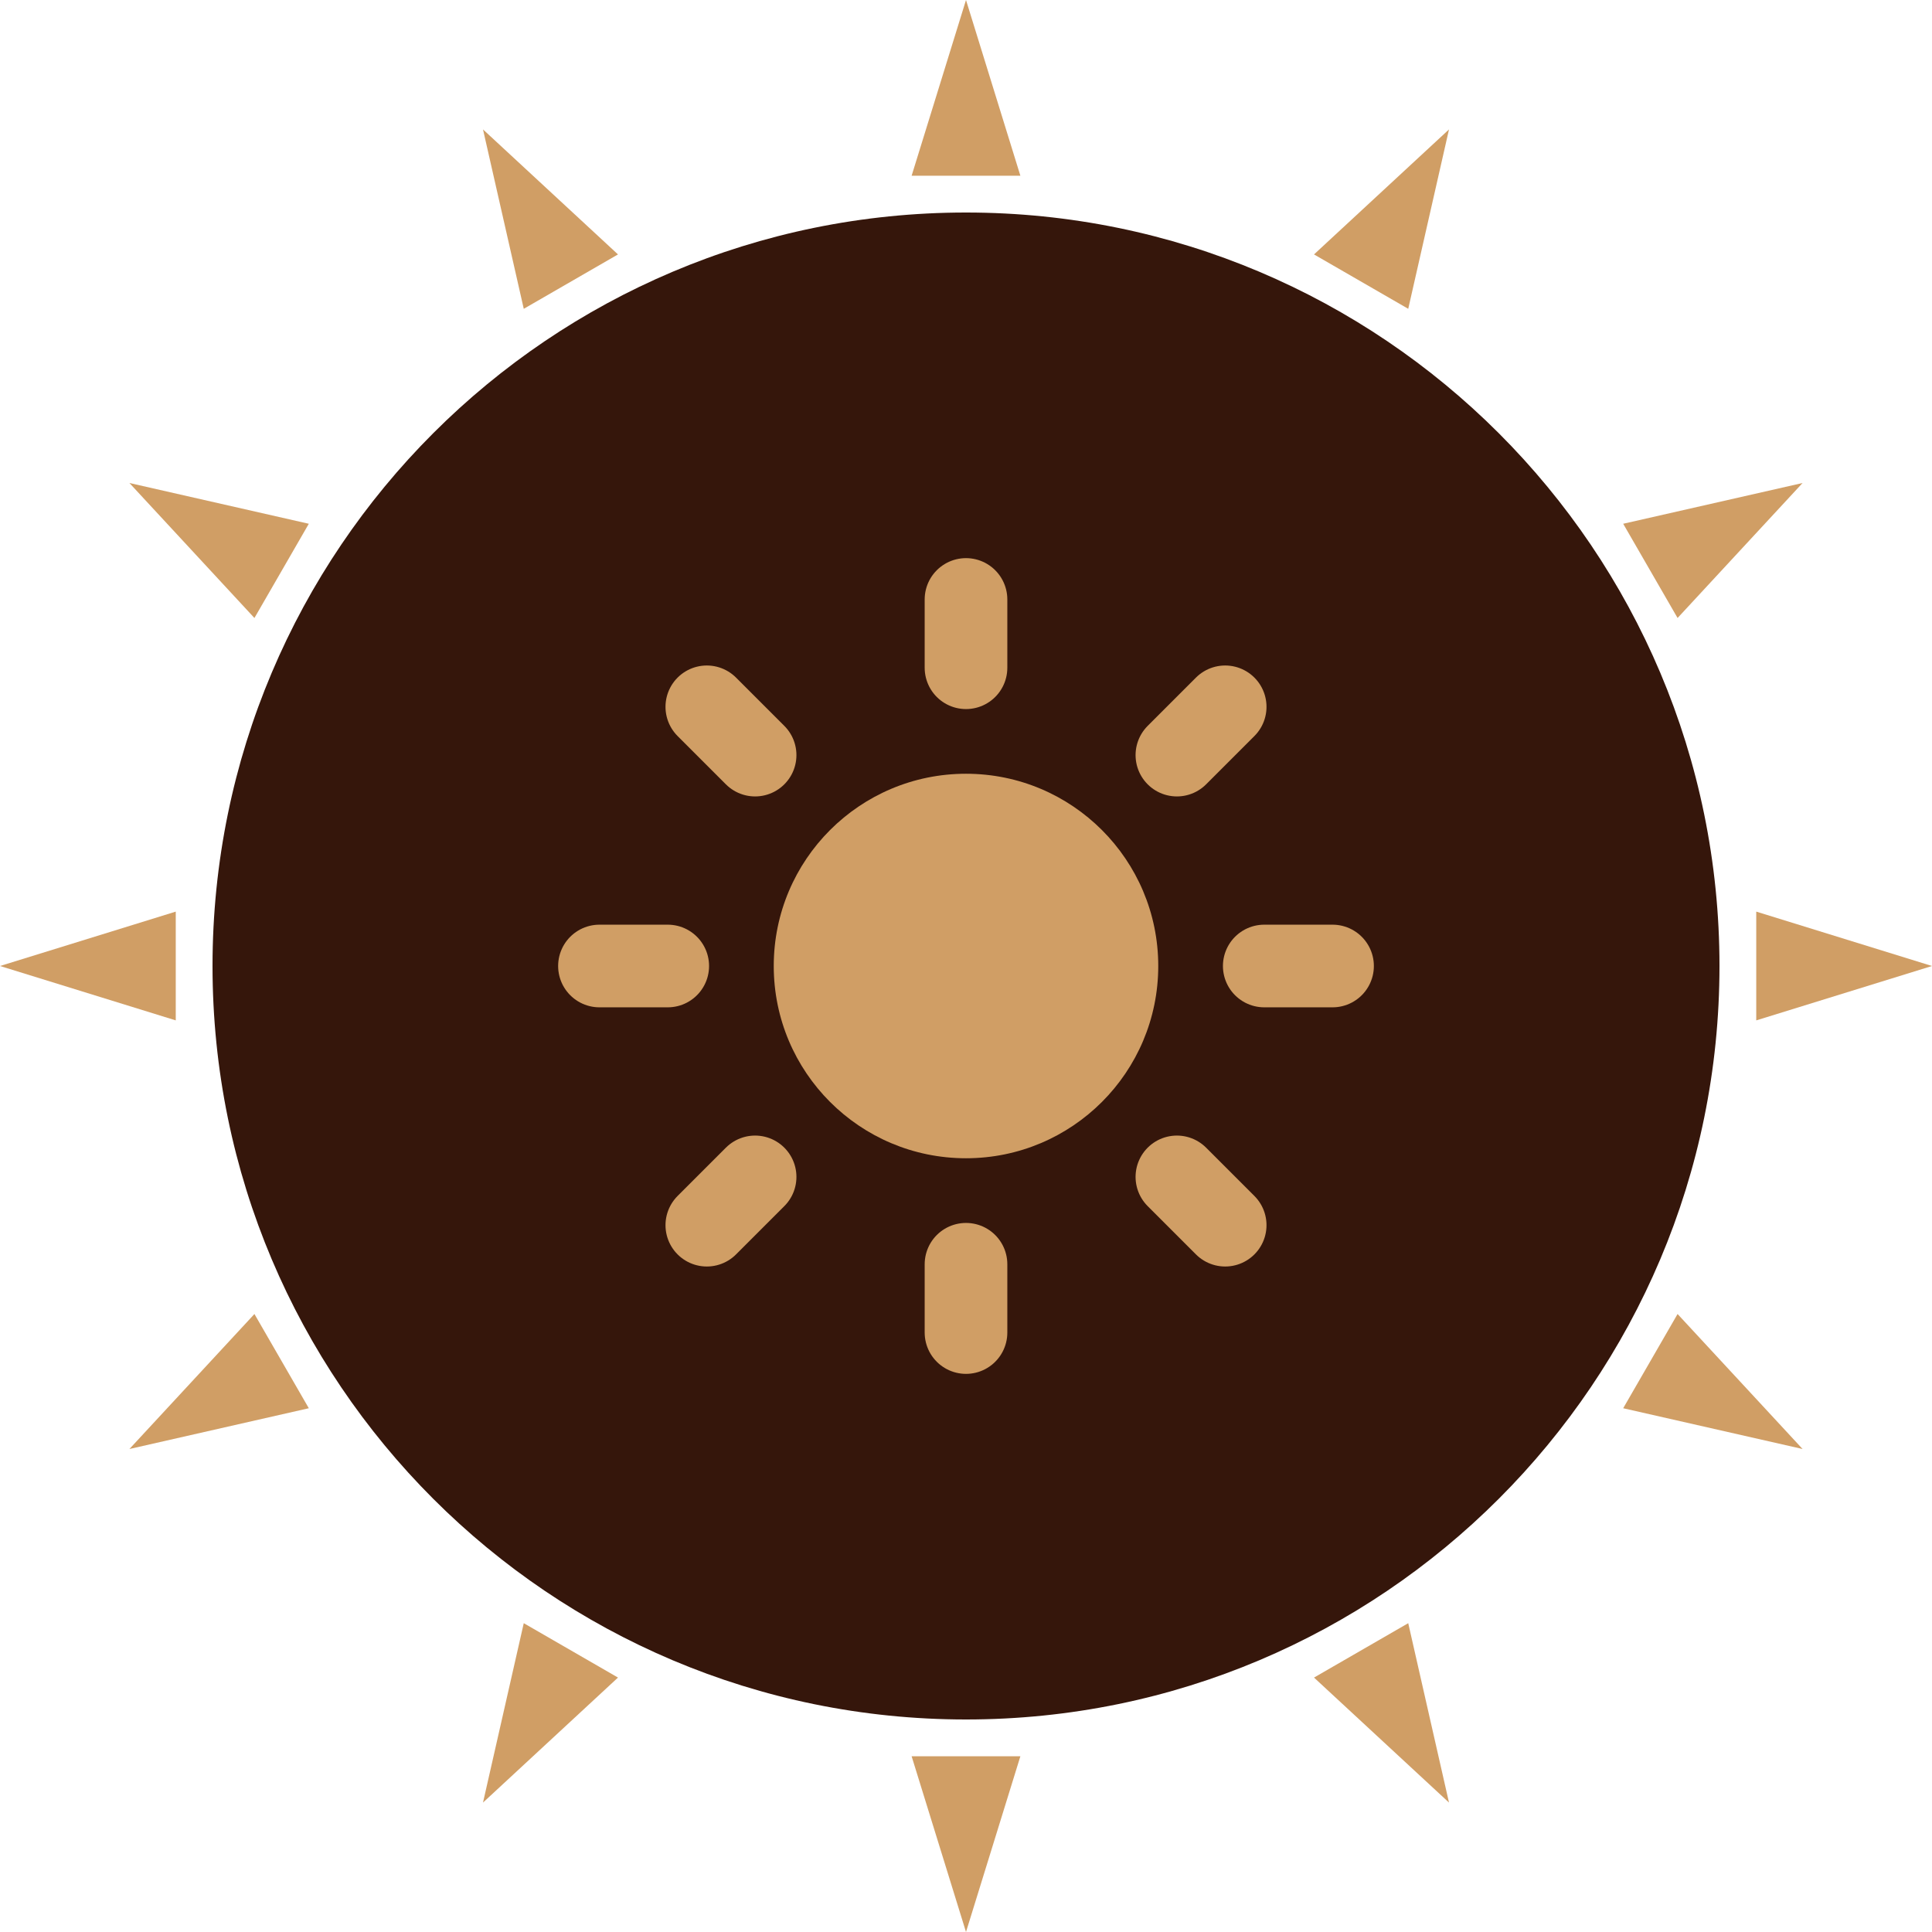
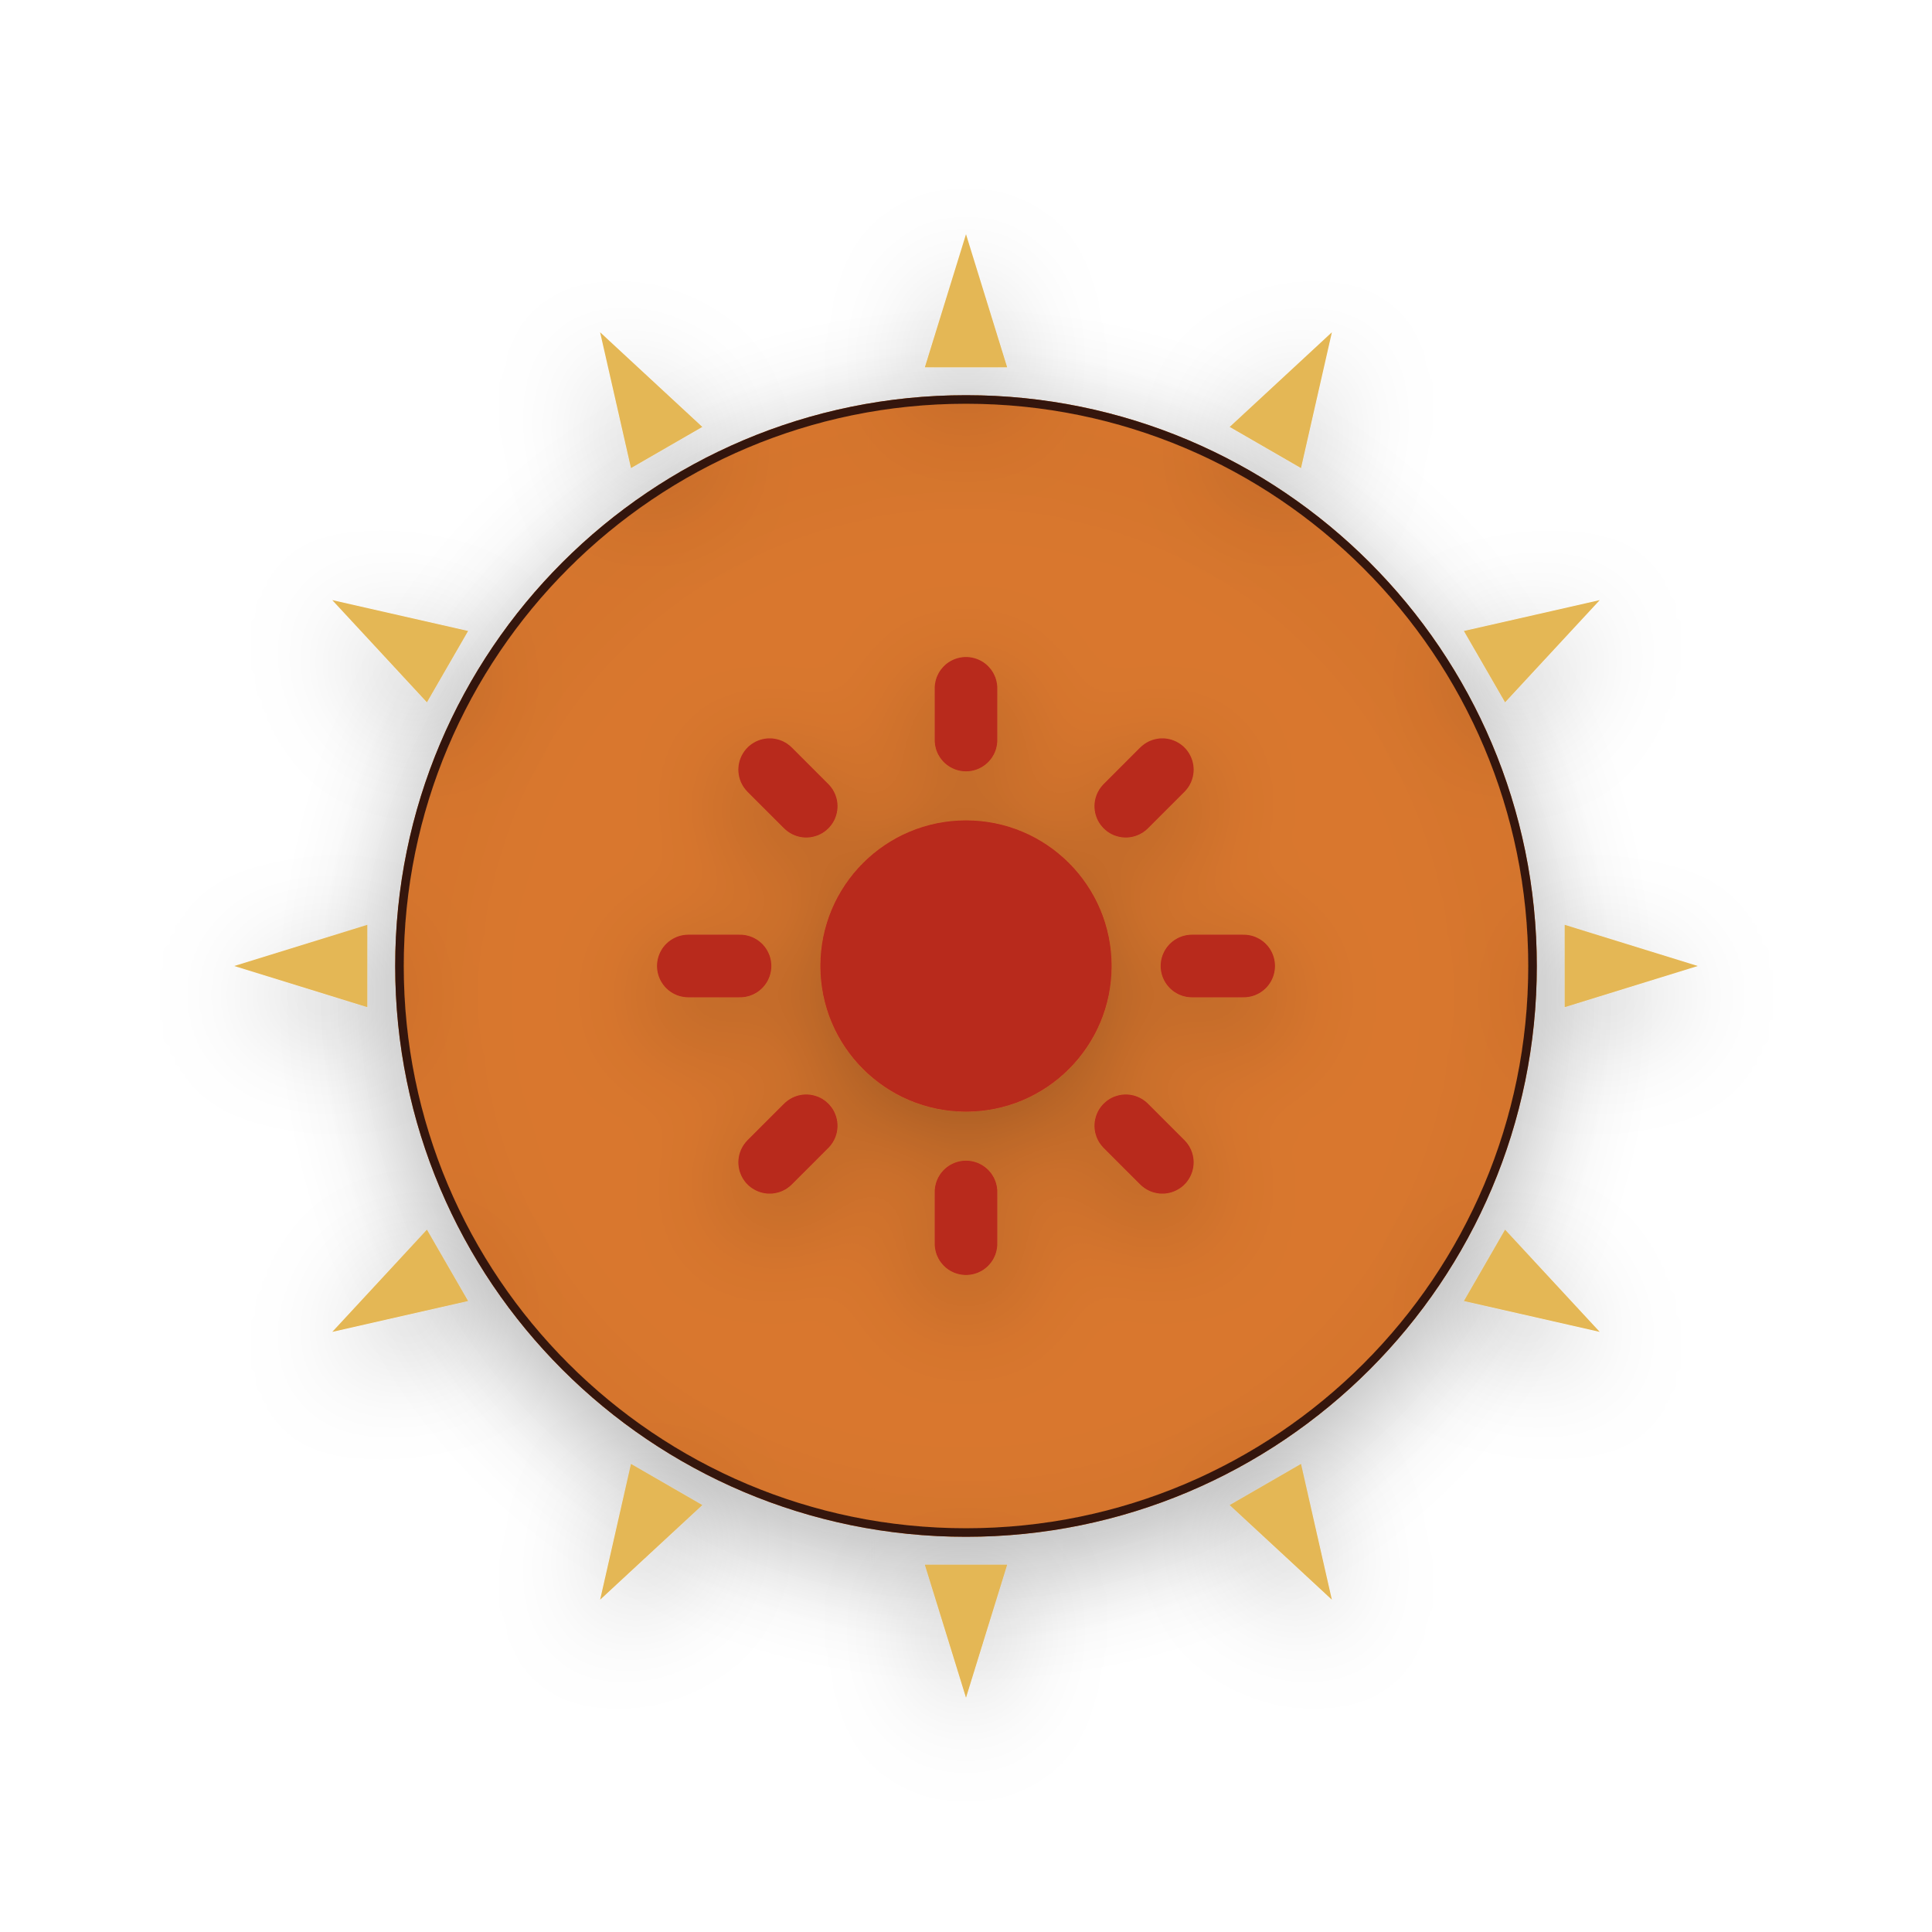
- <svg xmlns="http://www.w3.org/2000/svg" viewBox="0 0 100 100" role="img" aria-label="Sun crest">
+ <svg xmlns="http://www.w3.org/2000/svg" viewBox="-16 -16 132 132" role="img" aria-label="Sun crest">
  <defs>
-     <clipPath id="p">
+     <clipPath id="sun-plate">
      <path d="M11 50A39 39 0 1 1 89 50A39 39 0 1 1 11 50Z" />
    </clipPath>
+     <filter id="sun-depth" filterUnits="userSpaceOnUse" x="-16" y="-16" width="132" height="132">
+       <feDropShadow dx="0" dy="2" stdDeviation="3.6" flood-color="#000" flood-opacity="0.28" />
+     </filter>
  </defs>
-   <path fill="#35160b" d="M11 50A39 39 0 1 1 89 50A39 39 0 1 1 11 50Z" />
-   <path fill="#d09e65" d="M47.185 9.097L50 0L52.815 9.097ZM68.013 13.169L75 6.699L72.89 15.984ZM84.016 27.11L93.301 25L86.831 31.987ZM90.903 47.185L100 50L90.903 52.815ZM86.831 68.013L93.301 75L84.016 72.89ZM72.89 84.016L75 93.301L68.013 86.831ZM52.815 90.903L50 100L47.185 90.903ZM31.987 86.831L25 93.301L27.11 84.016ZM15.984 72.89L6.699 75L13.169 68.013ZM9.097 52.815L0 50L9.097 47.185ZM13.169 31.987L6.699 25L15.984 27.11ZM27.11 15.984L25 6.699L31.987 13.169Z" />
-   <circle cx="50" cy="50" r="9.951" fill="#d09e65" />
-   <path d="M50 34.562L50 31.028M60.916 39.084L63.415 36.585M65.438 50L68.972 50M60.916 60.916L63.415 63.415M50 65.438L50 68.972M39.084 60.916L36.585 63.415M34.562 50L31.028 50M39.084 39.084L36.585 36.585" stroke="#d09e65" stroke-width="4.278" stroke-linecap="round" fill="none" />
+   <g filter="url(#sun-depth)">
+     <path fill="#d9772d" d="M11 50A39 39 0 1 1 89 50A39 39 0 1 1 11 50Z" />
+   </g>
+   <g filter="url(#sun-depth)">
+     <g clip-path="url(#sun-plate)">
+       <path fill="none" stroke="#35160b" stroke-width="1.17" stroke-linejoin="round" d="M11 50A39 39 0 1 1 89 50A39 39 0 1 1 11 50Z" />
+     </g>
+   </g>
+   <g filter="url(#sun-depth)">
+     <path fill="#e4b755" d="M47.185 9.097L50 0L52.815 9.097ZM68.013 13.169L75 6.699L72.89 15.984ZM84.016 27.11L93.301 25L86.831 31.987ZM90.903 47.185L100 50L90.903 52.815ZM86.831 68.013L93.301 75L84.016 72.89ZM72.89 84.016L75 93.301L68.013 86.831ZM52.815 90.903L50 100L47.185 90.903ZM31.987 86.831L25 93.301L27.11 84.016ZM15.984 72.89L6.699 75L13.169 68.013ZM9.097 52.815L0 50L9.097 47.185ZM13.169 31.987L6.699 25L15.984 27.11ZM27.11 15.984L25 6.699L31.987 13.169Z" />
+   </g>
+   <g filter="url(#sun-depth)">
+     <circle cx="50" cy="50" r="9.951" fill="#b82a1e" />
+     <path d="M50 34.562L50 31.028M60.916 39.084L63.415 36.585M65.438 50L68.972 50M60.916 60.916L63.415 63.415M50 65.438L50 68.972M39.084 60.916L36.585 63.415M34.562 50L31.028 50M39.084 39.084L36.585 36.585" stroke="#b82a1e" stroke-width="4.278" stroke-linecap="round" fill="none" />
+   </g>
</svg>
